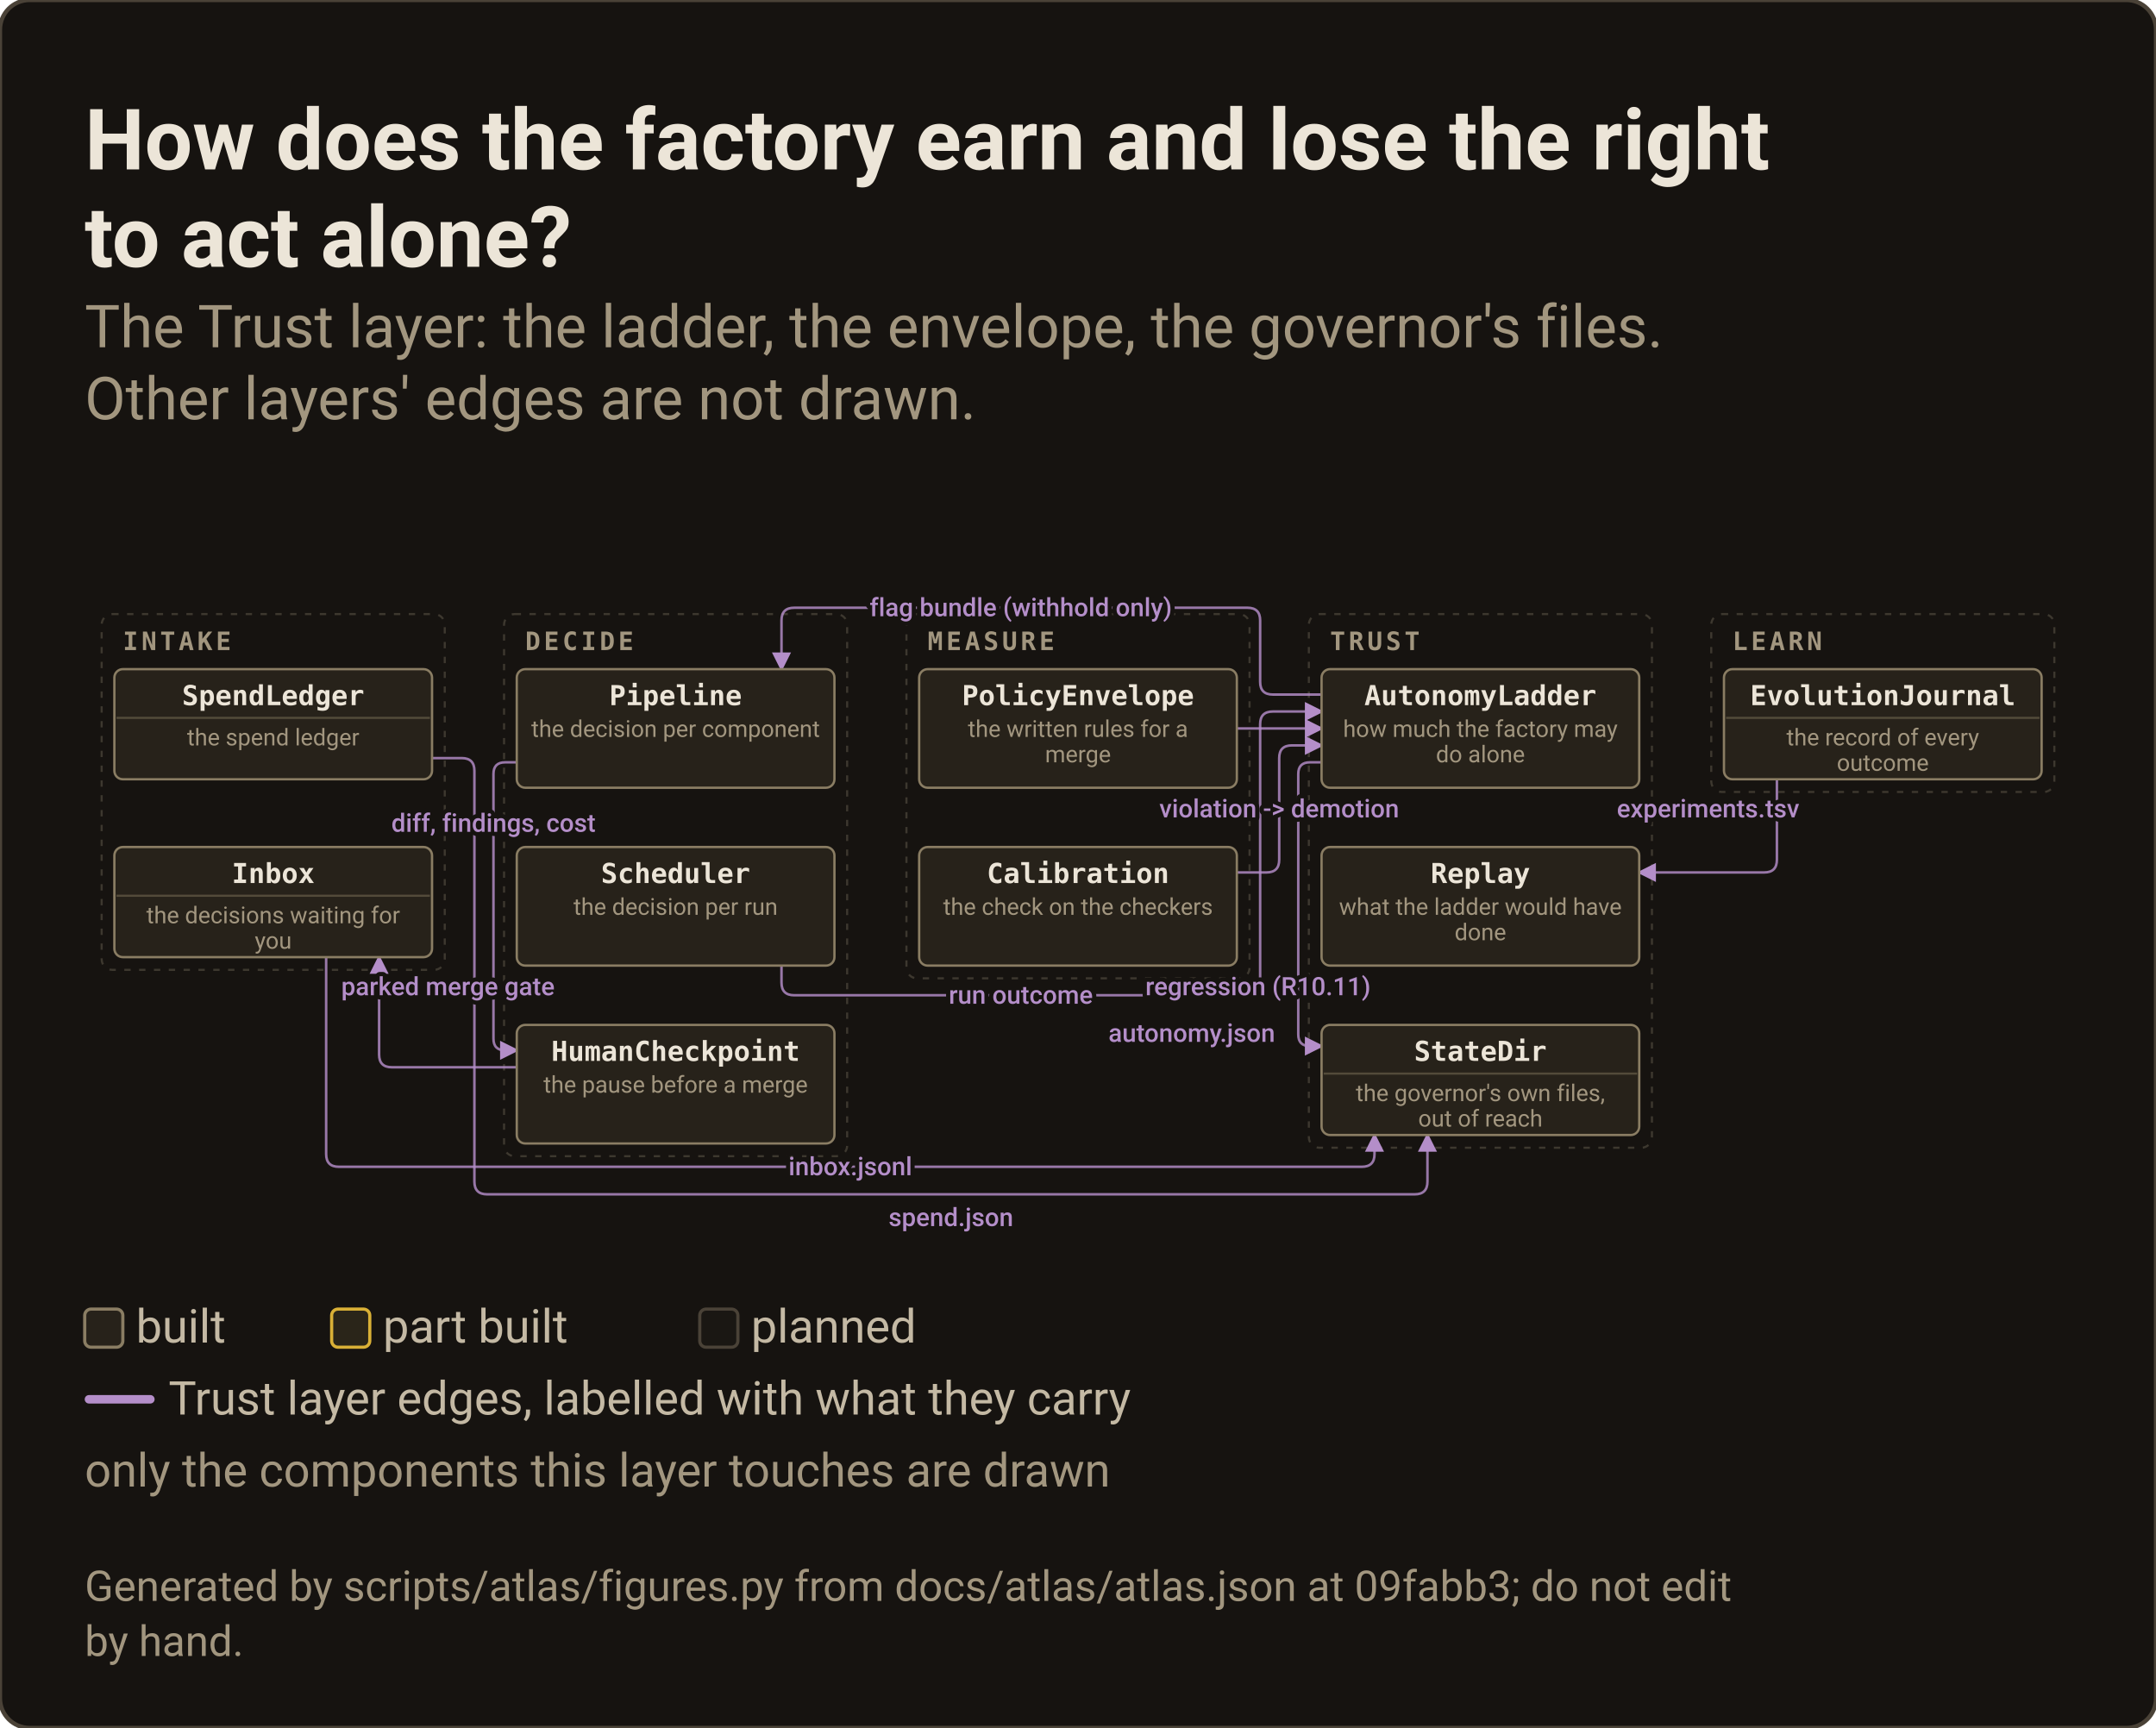
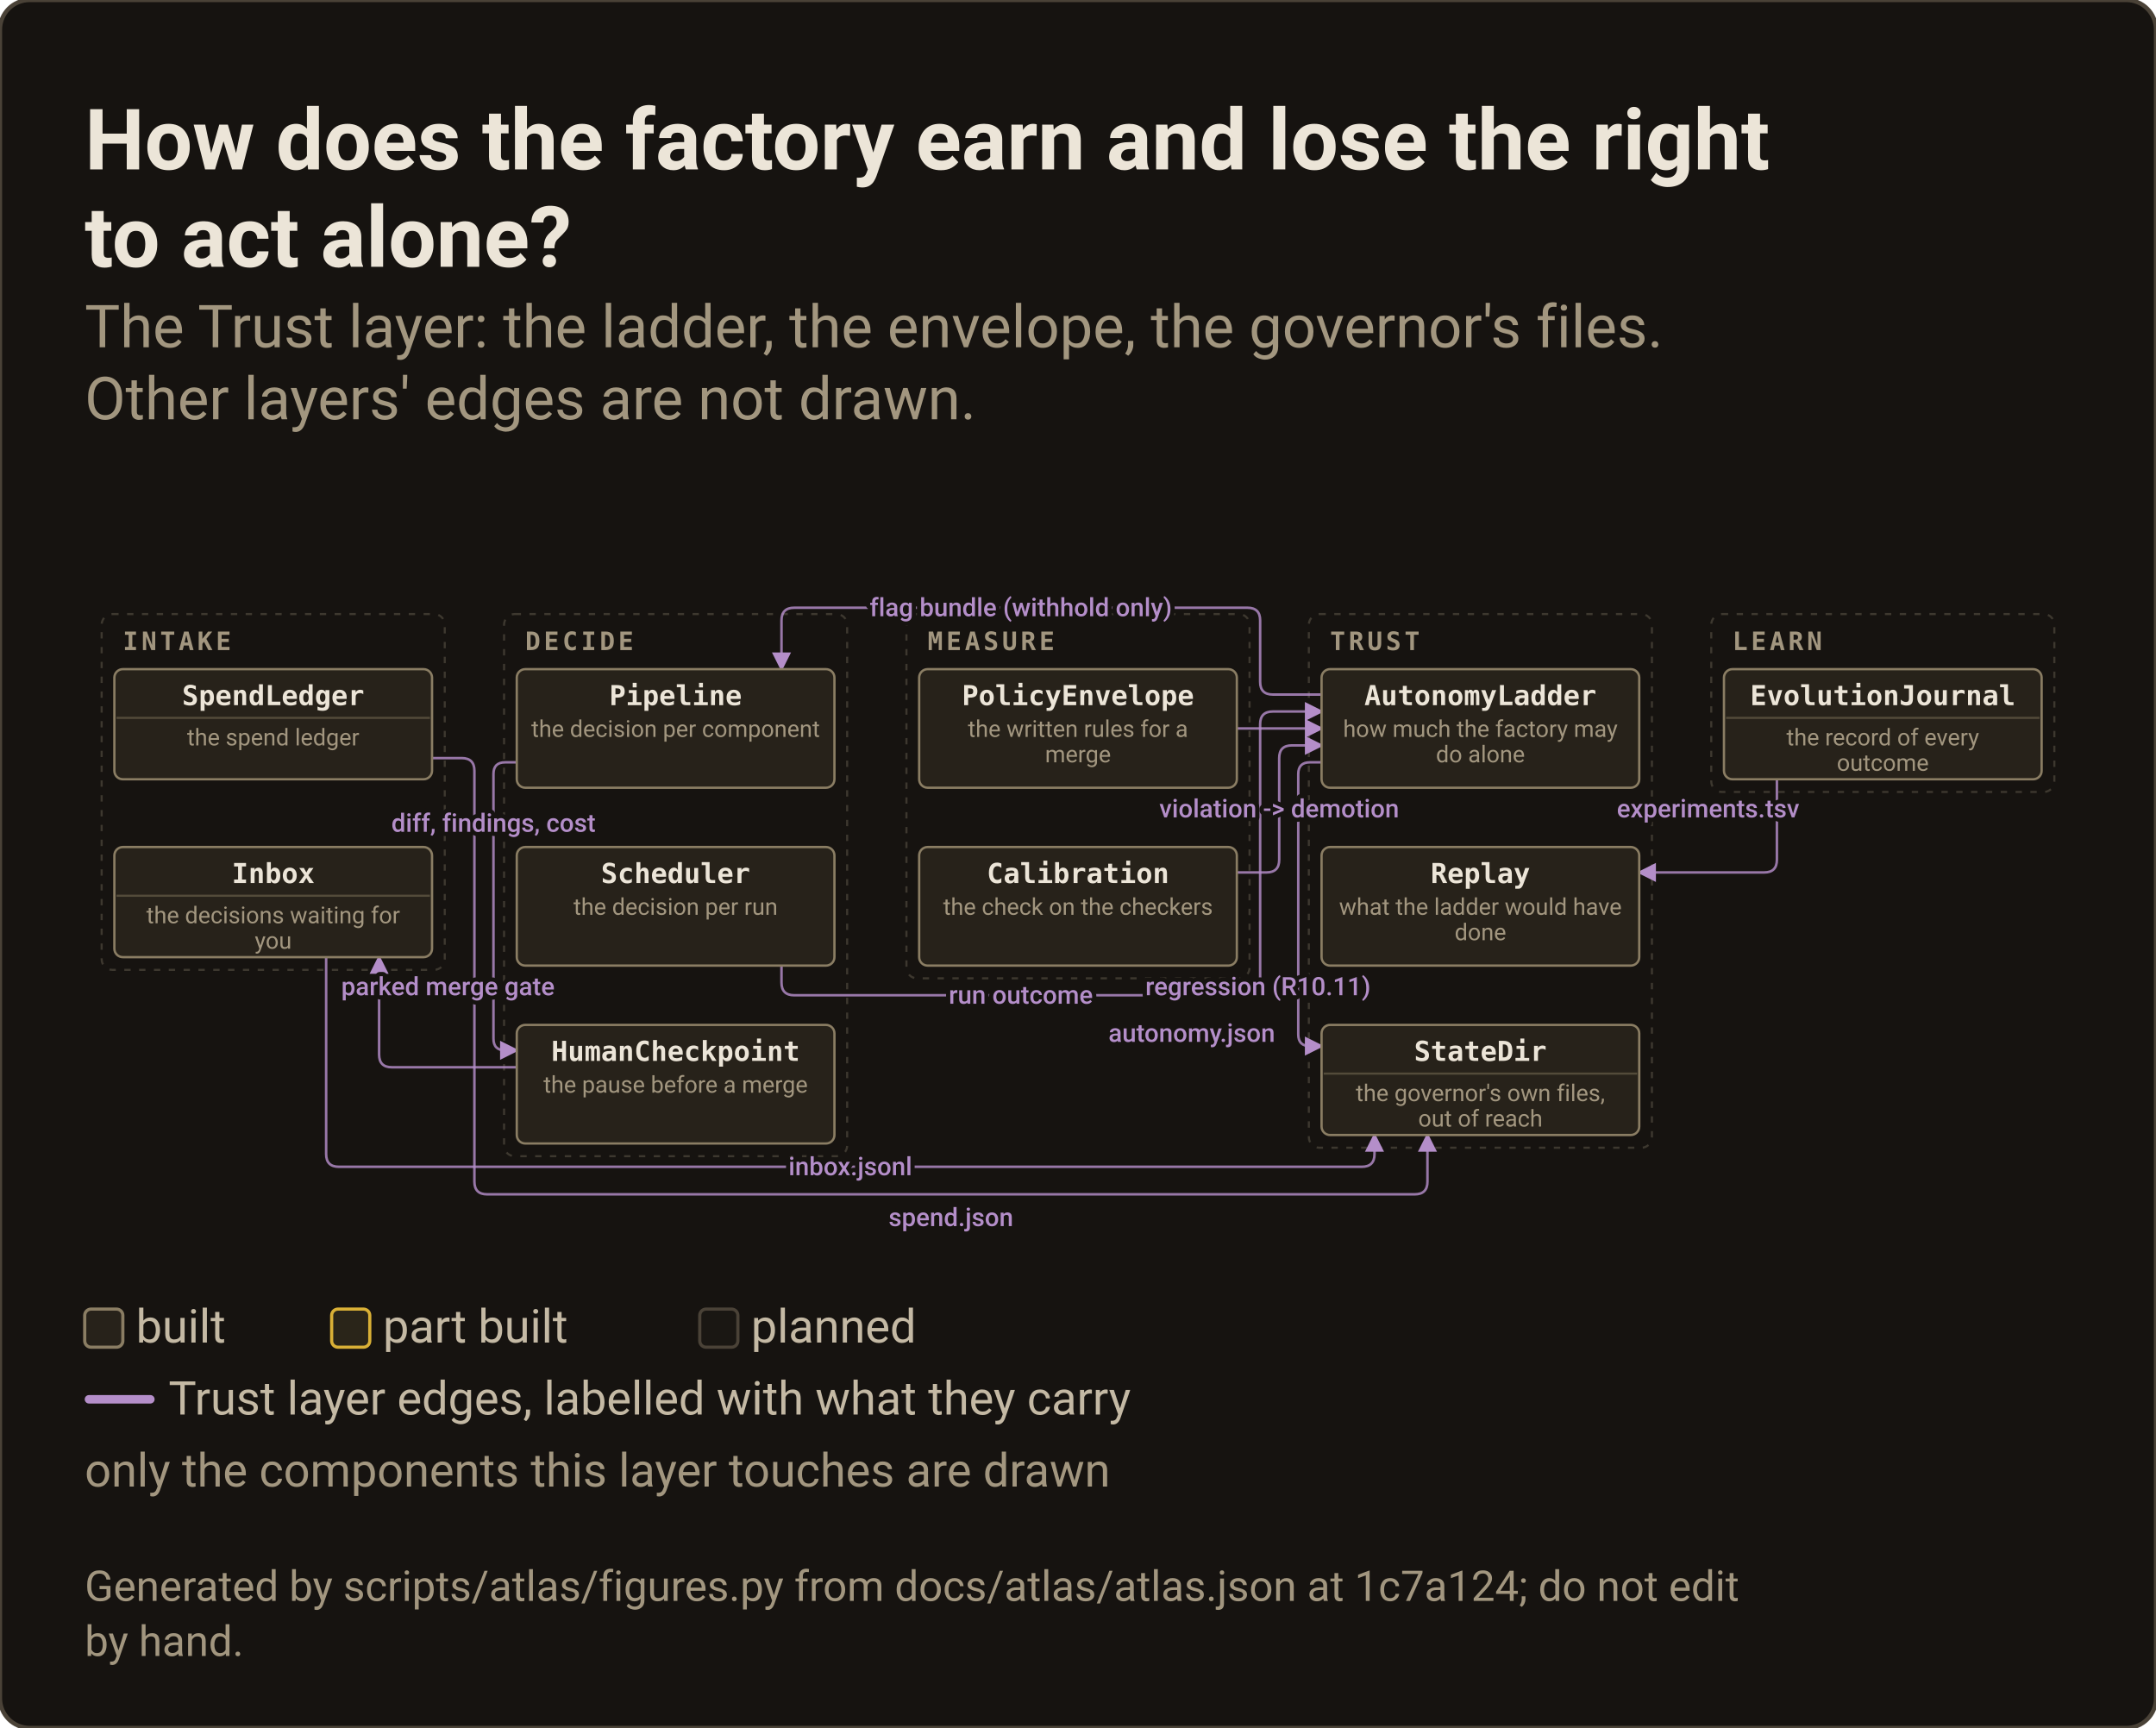
<svg xmlns="http://www.w3.org/2000/svg" width="1018" height="816" viewBox="0 0 1018 816" role="img" aria-label="Trust layer of the kstrl system map">
  <rect x="0" y="0" width="1018" height="816" rx="14" fill="#161310" stroke="#4A4237" stroke-width="2" />
  <text x="40.0" y="80.0" class="c0">How does the factory earn and lose the right</text>
  <text x="40.0" y="126.0" class="c0">to act alone?</text>
  <text x="40.0" y="164.0" class="c1">The Trust layer: the ladder, the envelope, the governor's files.</text>
  <text x="40.0" y="198.0" class="c1">Other layers' edges are not drawn.</text>
  <svg id="map" x="40.0" y="216.0" width="938" height="380" viewBox="0 0 938 380" overflow="visible">
    <defs>
      <marker id="map-m-work" viewBox="0 0 8 8" refX="7" refY="4" markerUnits="userSpaceOnUse" markerWidth="9" markerHeight="9" orient="auto-start-reverse">
        <path d="M0,0 L8,4 L0,8 z" fill="#D9CDB2" />
      </marker>
      <marker id="map-m-measure" viewBox="0 0 8 8" refX="7" refY="4" markerUnits="userSpaceOnUse" markerWidth="9" markerHeight="9" orient="auto-start-reverse">
        <path d="M0,0 L8,4 L0,8 z" fill="#82A7BA" />
      </marker>
      <marker id="map-m-feedback" viewBox="0 0 8 8" refX="7" refY="4" markerUnits="userSpaceOnUse" markerWidth="9" markerHeight="9" orient="auto-start-reverse">
        <path d="M0,0 L8,4 L0,8 z" fill="#E39A86" />
      </marker>
      <marker id="map-m-operator" viewBox="0 0 8 8" refX="7" refY="4" markerUnits="userSpaceOnUse" markerWidth="9" markerHeight="9" orient="auto-start-reverse">
        <path d="M0,0 L8,4 L0,8 z" fill="#DD9BBD" />
      </marker>
      <marker id="map-m-trust" viewBox="0 0 8 8" refX="7" refY="4" markerUnits="userSpaceOnUse" markerWidth="9" markerHeight="9" orient="auto-start-reverse">
        <path d="M0,0 L8,4 L0,8 z" fill="#B48EC9" />
      </marker>
      <marker id="map-m-learn" viewBox="0 0 8 8" refX="7" refY="4" markerUnits="userSpaceOnUse" markerWidth="9" markerHeight="9" orient="auto-start-reverse">
        <path d="M0,0 L8,4 L0,8 z" fill="#86C9A9" />
      </marker>
      <marker id="map-m-record" viewBox="0 0 8 8" refX="7" refY="4" markerUnits="userSpaceOnUse" markerWidth="9" markerHeight="9" orient="auto-start-reverse">
        <path d="M0,0 L8,4 L0,8 z" fill="#B7C27C" />
      </marker>
      <marker id="map-m-change" viewBox="0 0 8 8" refX="7" refY="4" markerUnits="userSpaceOnUse" markerWidth="9" markerHeight="9" orient="auto-start-reverse">
        <path d="M0,0 L8,4 L0,8 z" fill="#E26D5A" />
      </marker>
      <marker id="map-m-reach" viewBox="0 0 8 8" refX="7" refY="4" markerUnits="userSpaceOnUse" markerWidth="9" markerHeight="9" orient="auto-start-reverse">
        <path d="M0,0 L8,4 L0,8 z" fill="#E5A84F" />
      </marker>
    </defs>
    <style>#map .node.quiet{opacity:.42}#map .node.planned{opacity:.5}#map .node.planned.quiet{opacity:.3}#map .node.meas .node__box{stroke:#82A7BA;stroke-width:2.2}#map .node.acts .node__box{stroke:#E5A84F;stroke-width:2.4}#map .node__ring{display:none;fill:none;stroke:#82A7BA;stroke-width:1.6}#map .node.meas .node__ring{display:inline}#map .flow.planned{opacity:.35}#map .flowlbl.planned{opacity:.5}#map .flow.off,#map .flowlbl.off{display:none}#map .flow.hot{opacity:1;stroke-opacity:1;stroke-width:2.6}#map .flowlbl.hot{opacity:1}</style>
    <rect x="8.0" y="74.0" width="162.0" height="168.0" rx="5" fill="none" stroke="#A2967F" stroke-opacity=".28" stroke-width="1" stroke-dasharray="3 4" />
    <text x="18.0" y="91.0" class="t1">INTAKE</text>
    <rect x="198.0" y="74.0" width="162.0" height="256.0" rx="5" fill="none" stroke="#A2967F" stroke-opacity=".28" stroke-width="1" stroke-dasharray="3 4" />
    <text x="208.0" y="91.0" class="t1">DECIDE</text>
    <rect x="388.0" y="74.0" width="162.0" height="172.0" rx="5" fill="none" stroke="#A2967F" stroke-opacity=".28" stroke-width="1" stroke-dasharray="3 4" />
    <text x="398.0" y="91.0" class="t1">MEASURE</text>
    <rect x="578.0" y="74.0" width="162.0" height="252.0" rx="5" fill="none" stroke="#A2967F" stroke-opacity=".28" stroke-width="1" stroke-dasharray="3 4" />
    <text x="588.0" y="91.0" class="t1">TRUST</text>
    <rect x="768.0" y="74.0" width="162.0" height="84.0" rx="5" fill="none" stroke="#A2967F" stroke-opacity=".28" stroke-width="1" stroke-dasharray="3 4" />
    <text x="778.0" y="91.0" class="t1">LEARN</text>
    <g data-layer="flow">
      <path id="map-f44" class="flow trust" data-edge="44" data-from="Pipeline" data-to="HumanCheckpoint" data-art="diff, findings, cost" data-kind="trust" data-layer="trust" d="M 204.0 144.0 L 198.5 144.0 Q 193.0 144.0 193.0 149.5 L 193.0 274.5 Q 193.0 280.0 198.5 280.0 L 204.0 280.0" fill="none" stroke="#B48EC9" stroke-opacity="0.82" stroke-width="1.2" stroke-linecap="round" marker-end="url(#map-m-trust)" />
      <path id="map-f46" class="flow trust" data-edge="46" data-from="HumanCheckpoint" data-to="Inbox" data-art="parked merge gate" data-kind="trust" data-layer="trust" d="M 204.0 288.0 L 145.0 288.0 Q 139.0 288.0 139.0 282.0 L 139.0 236.0" fill="none" stroke="#B48EC9" stroke-opacity="0.82" stroke-width="1.2" stroke-linecap="round" marker-end="url(#map-m-trust)" />
      <path id="map-f48" class="flow trust" data-edge="48" data-from="Scheduler" data-to="AutonomyLadder" data-art="run outcome" data-kind="trust" data-layer="trust" d="M 329.0 240.0 L 329.0 248.0 Q 329.0 254.0 335.0 254.0 L 549.0 254.0 Q 555.0 254.0 555.0 248.0 L 555.0 126.0 Q 555.0 120.0 561.0 120.0 L 584.0 120.0" fill="none" stroke="#B48EC9" stroke-opacity="0.82" stroke-width="1.2" stroke-linecap="round" marker-end="url(#map-m-trust)" />
      <path id="map-f49" class="flow trust" data-edge="49" data-from="AutonomyLadder" data-to="Pipeline" data-art="flag bundle (withhold only)" data-kind="trust" data-layer="trust" d="M 584.0 112.0 L 561.0 112.0 Q 555.0 112.0 555.0 106.0 L 555.0 77.0 Q 555.0 71.0 549.0 71.0 L 335.0 71.0 Q 329.0 71.0 329.0 77.0 L 329.0 100.0" fill="none" stroke="#B48EC9" stroke-opacity="0.82" stroke-width="1.2" stroke-linecap="round" marker-end="url(#map-m-trust)" />
      <path id="map-f50" class="flow trust" data-edge="50" data-from="PolicyEnvelope" data-to="AutonomyLadder" data-art="violation -&gt; demotion" data-kind="trust" data-layer="trust" d="M 544.0 128.0 L 584.0 128.0" fill="none" stroke="#B48EC9" stroke-opacity="0.82" stroke-width="1.2" stroke-linecap="round" marker-end="url(#map-m-trust)" />
      <path id="map-f51" class="flow trust" data-edge="51" data-from="Calibration" data-to="AutonomyLadder" data-art="regression (R10.11)" data-kind="trust" data-layer="trust" d="M 544.0 196.0 L 558.0 196.0 Q 564.0 196.0 564.0 190.0 L 564.0 142.0 Q 564.0 136.0 570.0 136.0 L 584.0 136.0" fill="none" stroke="#B48EC9" stroke-opacity="0.82" stroke-width="1.2" stroke-linecap="round" marker-end="url(#map-m-trust)" />
      <path id="map-f52" class="flow trust" data-edge="52" data-from="AutonomyLadder" data-to="StateDir" data-art="autonomy.json" data-kind="trust" data-layer="trust" d="M 584.0 144.0 L 578.5 144.0 Q 573.0 144.0 573.0 149.5 L 573.0 272.5 Q 573.0 278.0 578.5 278.0 L 584.0 278.0" fill="none" stroke="#B48EC9" stroke-opacity="0.82" stroke-width="1.2" stroke-linecap="round" marker-end="url(#map-m-trust)" />
      <path id="map-f53" class="flow trust" data-edge="53" data-from="SpendLedger" data-to="StateDir" data-art="spend.json" data-kind="trust" data-layer="trust" d="M 164.0 142.0 L 178.0 142.0 Q 184.0 142.0 184.0 148.0 L 184.0 342.0 Q 184.0 348.0 190.0 348.0 L 628.0 348.0 Q 634.0 348.0 634.0 342.0 L 634.0 320.0" fill="none" stroke="#B48EC9" stroke-opacity="0.82" stroke-width="1.2" stroke-linecap="round" marker-end="url(#map-m-trust)" />
      <path id="map-f54" class="flow trust" data-edge="54" data-from="Inbox" data-to="StateDir" data-art="inbox.jsonl" data-kind="trust" data-layer="trust" d="M 114.0 236.0 L 114.0 329.0 Q 114.0 335.0 120.0 335.0 L 603.0 335.0 Q 609.0 335.0 609.0 329.0 L 609.0 320.0" fill="none" stroke="#B48EC9" stroke-opacity="0.82" stroke-width="1.2" stroke-linecap="round" marker-end="url(#map-m-trust)" />
      <path id="map-f57" class="flow trust" data-edge="57" data-from="EvolutionJournal" data-to="Replay" data-art="experiments.tsv" data-kind="trust" data-layer="trust" d="M 799.0 152.0 L 799.0 190.0 Q 799.0 196.0 793.0 196.0 L 734.0 196.0" fill="none" stroke="#B48EC9" stroke-opacity="0.82" stroke-width="1.2" stroke-linecap="round" marker-end="url(#map-m-trust)" />
    </g>
    <g class="node built" data-id="SpendLedger" data-kind="store" data-state="built" data-region="intake" role="button" tabindex="0" aria-label="SpendLedger, the spend ledger, built">
      <rect class="node__box" x="14.0" y="100.0" width="150.0" height="52.0" rx="4.0" fill="#27221A" stroke="#8A7D63" stroke-width="1.1" />
      <rect class="node__ring" x="17.0" y="103.0" width="144.0" height="46.0" rx="3.0" />
      <text x="89.0" y="117.0" class="t2">SpendLedger</text>
      <line x1="15.0" y1="123.0" x2="163.0" y2="123.0" stroke="#8A7D63" stroke-opacity=".45" stroke-width="1" />
      <g data-layer="job">
        <text x="89.0" y="136.0" class="t3">the spend ledger</text>
      </g>
    </g>
    <g class="node built" data-id="Inbox" data-kind="store" data-state="built" data-region="intake" role="button" tabindex="0" aria-label="Inbox, the decisions waiting for you, built">
      <rect class="node__box" x="14.0" y="184.0" width="150.0" height="52.0" rx="4.0" fill="#27221A" stroke="#8A7D63" stroke-width="1.1" />
      <rect class="node__ring" x="17.0" y="187.0" width="144.0" height="46.0" rx="3.0" />
      <text x="89.0" y="201.0" class="t2">Inbox</text>
      <line x1="15.0" y1="207.0" x2="163.0" y2="207.0" stroke="#8A7D63" stroke-opacity=".45" stroke-width="1" />
      <g data-layer="job">
        <text x="89.0" y="220.0" class="t3">the decisions waiting for</text>
        <text x="89.0" y="232.0" class="t3">you</text>
      </g>
    </g>
    <g class="node built" data-id="PolicyEnvelope" data-kind="component" data-state="built" data-region="measure" role="button" tabindex="0" aria-label="PolicyEnvelope, the written rules for a merge, built">
      <rect class="node__box" x="394.0" y="100.0" width="150.0" height="56.0" rx="4.0" fill="#27221A" stroke="#8A7D63" stroke-width="1.1" />
      <rect class="node__ring" x="397.0" y="103.0" width="144.0" height="50.0" rx="3.0" />
      <text x="469.0" y="117.0" class="t2">PolicyEnvelope</text>
      <g data-layer="job">
        <text x="469.0" y="132.0" class="t3">the written rules for a</text>
        <text x="469.0" y="144.0" class="t3">merge</text>
      </g>
    </g>
    <g class="node built" data-id="Calibration" data-kind="component" data-state="built" data-region="measure" role="button" tabindex="0" aria-label="Calibration, the check on the checkers, built">
      <rect class="node__box" x="394.0" y="184.0" width="150.0" height="56.0" rx="4.0" fill="#27221A" stroke="#8A7D63" stroke-width="1.1" />
      <rect class="node__ring" x="397.0" y="187.0" width="144.0" height="50.0" rx="3.0" />
      <text x="469.0" y="201.0" class="t2">Calibration</text>
      <g data-layer="job">
        <text x="469.0" y="216.0" class="t3">the check on the checkers</text>
      </g>
    </g>
    <g class="node built" data-id="Pipeline" data-kind="component" data-state="built" data-region="decide" role="button" tabindex="0" aria-label="Pipeline, the decision per component, built">
      <rect class="node__box" x="204.0" y="100.0" width="150.0" height="56.0" rx="4.0" fill="#27221A" stroke="#8A7D63" stroke-width="1.1" />
      <rect class="node__ring" x="207.0" y="103.0" width="144.0" height="50.0" rx="3.0" />
      <text x="279.0" y="117.0" class="t2">Pipeline</text>
      <g data-layer="job">
        <text x="279.0" y="132.0" class="t3">the decision per component</text>
      </g>
    </g>
    <g class="node built" data-id="Scheduler" data-kind="component" data-state="built" data-region="decide" role="button" tabindex="0" aria-label="Scheduler, the decision per run, built">
      <rect class="node__box" x="204.0" y="184.0" width="150.0" height="56.0" rx="4.0" fill="#27221A" stroke="#8A7D63" stroke-width="1.1" />
      <rect class="node__ring" x="207.0" y="187.0" width="144.0" height="50.0" rx="3.0" />
      <text x="279.0" y="201.0" class="t2">Scheduler</text>
      <g data-layer="job">
        <text x="279.0" y="216.0" class="t3">the decision per run</text>
      </g>
    </g>
    <g class="node built" data-id="HumanCheckpoint" data-kind="component" data-state="built" data-region="decide" role="button" tabindex="0" aria-label="HumanCheckpoint, the pause before a merge, built">
      <rect class="node__box" x="204.0" y="268.0" width="150.0" height="56.0" rx="4.0" fill="#27221A" stroke="#8A7D63" stroke-width="1.1" />
      <rect class="node__ring" x="207.0" y="271.0" width="144.0" height="50.0" rx="3.0" />
      <text x="279.0" y="285.0" class="t2">HumanCheckpoint</text>
      <g data-layer="job">
        <text x="279.0" y="300.0" class="t3">the pause before a merge</text>
      </g>
    </g>
    <g class="node built" data-id="AutonomyLadder" data-kind="component" data-state="built" data-region="trust" role="button" tabindex="0" aria-label="AutonomyLadder, how much the factory may do alone, built">
      <rect class="node__box" x="584.0" y="100.0" width="150.0" height="56.0" rx="4.0" fill="#27221A" stroke="#8A7D63" stroke-width="1.1" />
      <rect class="node__ring" x="587.0" y="103.0" width="144.0" height="50.0" rx="3.0" />
      <text x="659.0" y="117.0" class="t2">AutonomyLadder</text>
      <g data-layer="job">
        <text x="659.0" y="132.0" class="t3">how much the factory may</text>
        <text x="659.0" y="144.0" class="t3">do alone</text>
      </g>
    </g>
    <g class="node built" data-id="Replay" data-kind="component" data-state="built" data-region="trust" role="button" tabindex="0" aria-label="Replay, what the ladder would have done, built">
      <rect class="node__box" x="584.0" y="184.0" width="150.0" height="56.0" rx="4.0" fill="#27221A" stroke="#8A7D63" stroke-width="1.1" />
      <rect class="node__ring" x="587.0" y="187.0" width="144.0" height="50.0" rx="3.0" />
      <text x="659.0" y="201.0" class="t2">Replay</text>
      <g data-layer="job">
        <text x="659.0" y="216.0" class="t3">what the ladder would have</text>
        <text x="659.0" y="228.0" class="t3">done</text>
      </g>
    </g>
    <g class="node built" data-id="StateDir" data-kind="store" data-state="built" data-region="trust" role="button" tabindex="0" aria-label="StateDir, the governor's own files, out of reach, built">
      <rect class="node__box" x="584.0" y="268.0" width="150.0" height="52.0" rx="4.0" fill="#27221A" stroke="#8A7D63" stroke-width="1.1" />
      <rect class="node__ring" x="587.0" y="271.0" width="144.0" height="46.0" rx="3.0" />
      <text x="659.0" y="285.0" class="t2">StateDir</text>
      <line x1="585.0" y1="291.0" x2="733.0" y2="291.0" stroke="#8A7D63" stroke-opacity=".45" stroke-width="1" />
      <g data-layer="job">
        <text x="659.0" y="304.0" class="t3">the governor's own files,</text>
        <text x="659.0" y="316.0" class="t3">out of reach</text>
      </g>
    </g>
    <g class="node built" data-id="EvolutionJournal" data-kind="store" data-state="built" data-region="learn" role="button" tabindex="0" aria-label="EvolutionJournal, the record of every outcome, built">
      <rect class="node__box" x="774.0" y="100.0" width="150.0" height="52.0" rx="4.0" fill="#27221A" stroke="#8A7D63" stroke-width="1.1" />
      <rect class="node__ring" x="777.0" y="103.0" width="144.0" height="46.0" rx="3.0" />
      <text x="849.0" y="117.0" class="t2">EvolutionJournal</text>
      <line x1="775.0" y1="123.0" x2="923.0" y2="123.0" stroke="#8A7D63" stroke-opacity=".45" stroke-width="1" />
      <g data-layer="job">
        <text x="849.0" y="136.0" class="t3">the record of every</text>
        <text x="849.0" y="148.0" class="t3">outcome</text>
      </g>
    </g>
    <g data-layer="flow">
      <g class="flowlbl trust" data-edge="44" data-from="Pipeline" data-to="HumanCheckpoint" data-layer="trust">
        <text x="193.0" y="176.8" class="t0">diff, findings, cost</text>
      </g>
      <g class="flowlbl trust" data-edge="46" data-from="HumanCheckpoint" data-to="Inbox" data-layer="trust">
        <text x="171.5" y="254.0" class="t0">parked merge gate</text>
      </g>
      <g class="flowlbl trust" data-edge="48" data-from="Scheduler" data-to="AutonomyLadder" data-layer="trust">
        <text x="442.0" y="258.0" class="t0">run outcome</text>
      </g>
      <g class="flowlbl trust" data-edge="49" data-from="AutonomyLadder" data-to="Pipeline" data-layer="trust">
        <text x="442.0" y="75.0" class="t0">flag bundle (withhold only)</text>
      </g>
      <g class="flowlbl trust" data-edge="50" data-from="PolicyEnvelope" data-to="AutonomyLadder" data-layer="trust">
        <text x="564.0" y="170.0" class="t0">violation -&gt; demotion</text>
      </g>
      <g class="flowlbl trust" data-edge="51" data-from="Calibration" data-to="AutonomyLadder" data-layer="trust">
        <text x="554.0" y="254.0" class="t0">regression (R10.11)</text>
      </g>
      <g class="flowlbl trust" data-edge="52" data-from="AutonomyLadder" data-to="StateDir" data-layer="trust">
        <text x="522.7" y="276.0" class="t0">autonomy.json</text>
      </g>
      <g class="flowlbl trust" data-edge="53" data-from="SpendLedger" data-to="StateDir" data-layer="trust">
        <text x="409.0" y="363.0" class="t0">spend.json</text>
      </g>
      <g class="flowlbl trust" data-edge="54" data-from="Inbox" data-to="StateDir" data-layer="trust">
        <text x="361.5" y="339.0" class="t0">inbox.jsonl</text>
      </g>
      <g class="flowlbl trust" data-edge="57" data-from="EvolutionJournal" data-to="Replay" data-layer="trust">
        <text x="766.5" y="170.0" class="t0">experiments.tsv</text>
      </g>
    </g>
    <style>#map .t0{font-family:ui-sans-serif,system-ui,-apple-system,"SF Pro Text","Segoe UI",Roboto,"Helvetica Neue",Arial,sans-serif;font-size:12.0px;font-weight:500;fill:#B48EC9;text-anchor:middle;paint-order:stroke;stroke:#161310;stroke-width:4;stroke-linejoin:round}#map .t1{font-family:ui-monospace,"SF Mono",SFMono-Regular,"JetBrains Mono",Menlo,Consolas,monospace;font-size:12.0px;font-weight:600;fill:#A2967F;text-anchor:start;letter-spacing:.13em}#map .t2{font-family:ui-monospace,"SF Mono",SFMono-Regular,"JetBrains Mono",Menlo,Consolas,monospace;font-size:13.0px;font-weight:600;fill:#ECE5D8;text-anchor:middle}#map .t3{font-family:ui-sans-serif,system-ui,-apple-system,"SF Pro Text","Segoe UI",Roboto,"Helvetica Neue",Arial,sans-serif;font-size:11.0px;font-weight:400;fill:#A2967F;text-anchor:middle}</style>
  </svg>
  <rect x="40.0" y="618.2" width="18" height="18" rx="3" fill="#27221A" stroke="#8A7D63" stroke-width="1.5" />
  <text x="64.2" y="634.0" class="c2">built</text>
  <rect x="156.6" y="618.2" width="18" height="18" rx="3" fill="#2A2519" stroke="#D9B036" stroke-width="1.5" />
  <text x="180.8" y="634.0" class="c2">part built</text>
  <rect x="330.4" y="618.2" width="18" height="18" rx="3" fill="#1A1713" stroke="#4A4237" stroke-width="1.5" />
  <text x="354.6" y="634.0" class="c2">planned</text>
  <rect x="40.0" y="658.8" width="33" height="4" rx="2" fill="#B48EC9" />
  <text x="79.6" y="668.0" class="c2">Trust layer edges, labelled with what they carry</text>
  <text x="40.0" y="702.0" class="c3">only the components this layer touches are drawn</text>
-   <text x="40.0" y="756.0" class="c4">Generated by scripts/atlas/figures.py from docs/atlas/atlas.json at 09fabb3; do not edit</text>
+   <text x="40.0" y="756.0" class="c4">Generated by scripts/atlas/figures.py from docs/atlas/atlas.json at 1c7a124; do not edit</text>
  <text x="40.0" y="782.0" class="c4">by hand.</text>
  <style>.c0{font-family:ui-sans-serif,system-ui,-apple-system,"SF Pro Text","Segoe UI",Roboto,"Helvetica Neue",Arial,sans-serif;font-size:40.0px;font-weight:600;fill:#ECE5D8;text-anchor:start}.c1{font-family:ui-sans-serif,system-ui,-apple-system,"SF Pro Text","Segoe UI",Roboto,"Helvetica Neue",Arial,sans-serif;font-size:28.0px;font-weight:400;fill:#A2967F;text-anchor:start}.c2{font-family:ui-sans-serif,system-ui,-apple-system,"SF Pro Text","Segoe UI",Roboto,"Helvetica Neue",Arial,sans-serif;font-size:22.0px;font-weight:400;fill:#C4B9A4;text-anchor:start}.c3{font-family:ui-sans-serif,system-ui,-apple-system,"SF Pro Text","Segoe UI",Roboto,"Helvetica Neue",Arial,sans-serif;font-size:22.0px;font-weight:400;fill:#A2967F;text-anchor:start}.c4{font-family:ui-sans-serif,system-ui,-apple-system,"SF Pro Text","Segoe UI",Roboto,"Helvetica Neue",Arial,sans-serif;font-size:20.0px;font-weight:400;fill:#A2967F;text-anchor:start}</style>
</svg>
